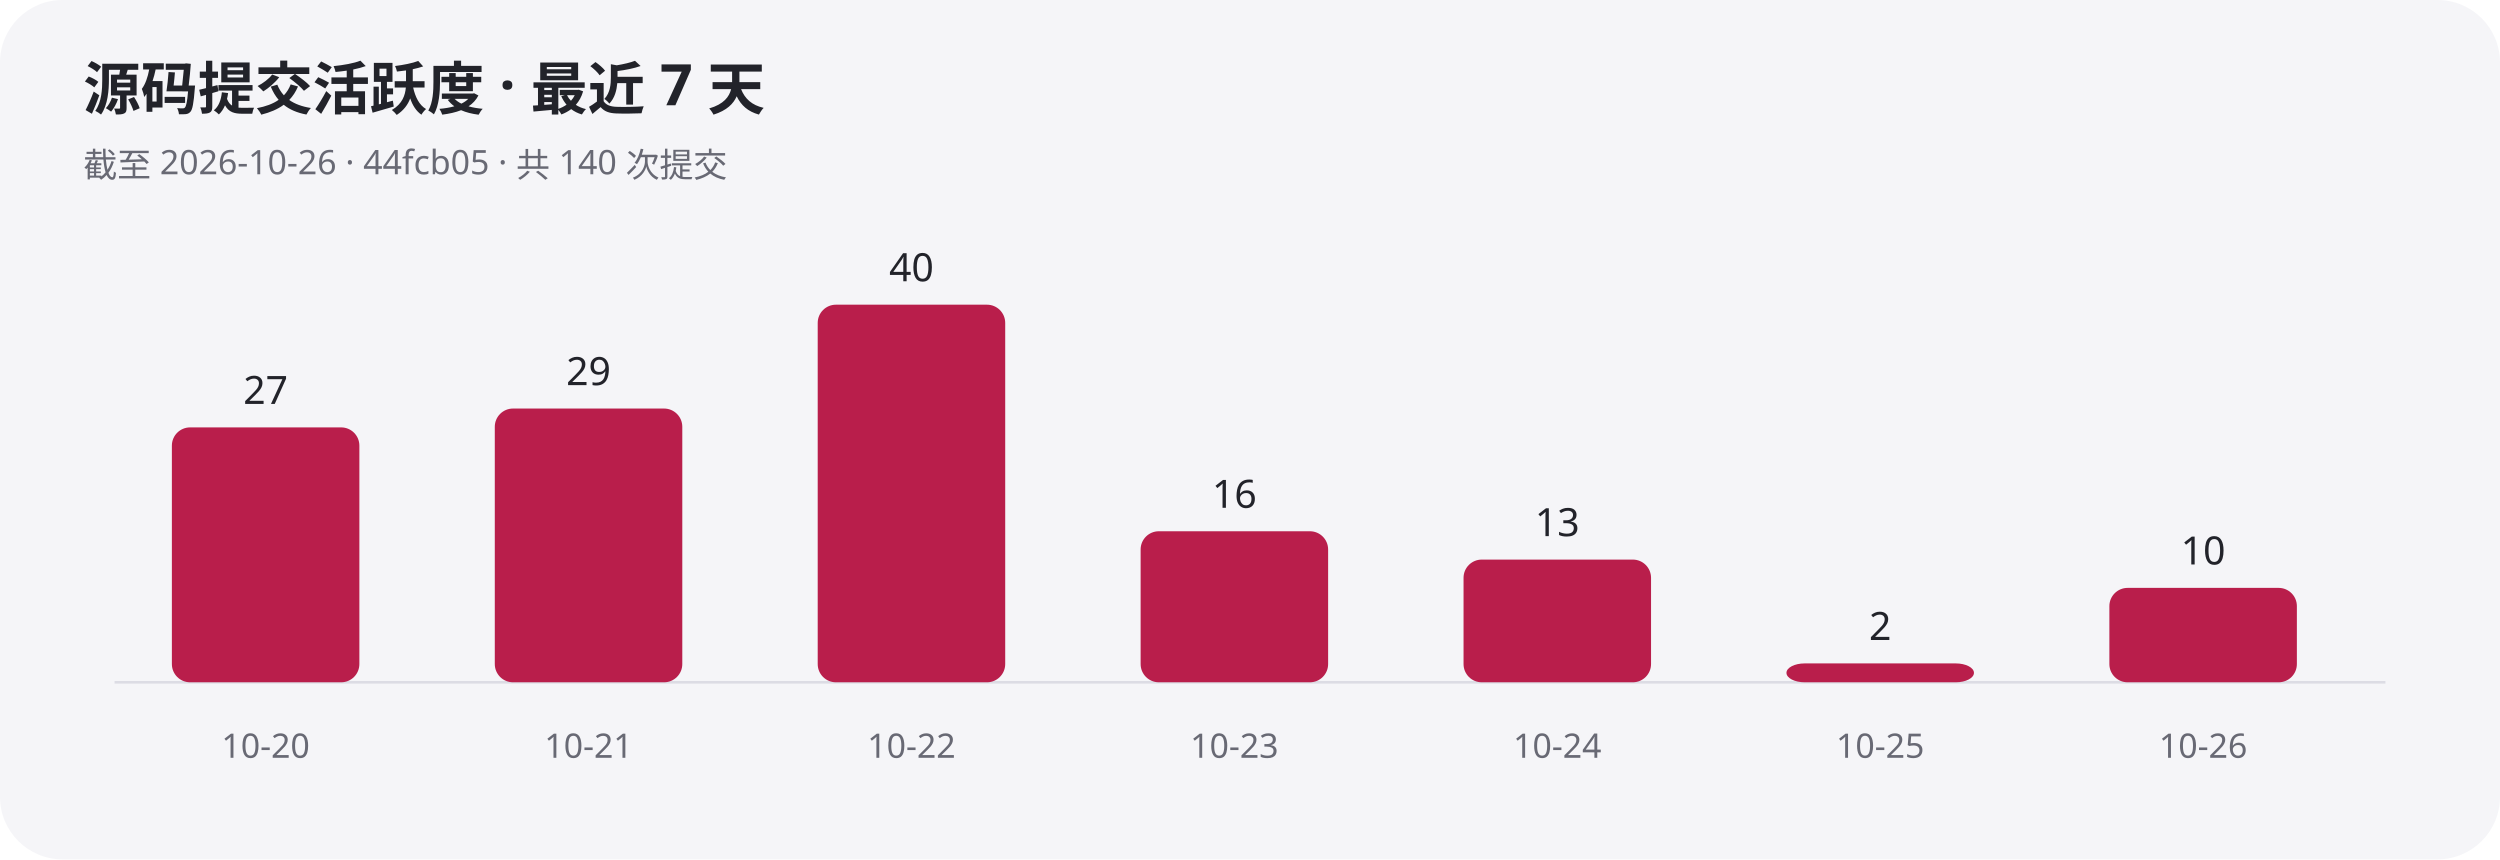
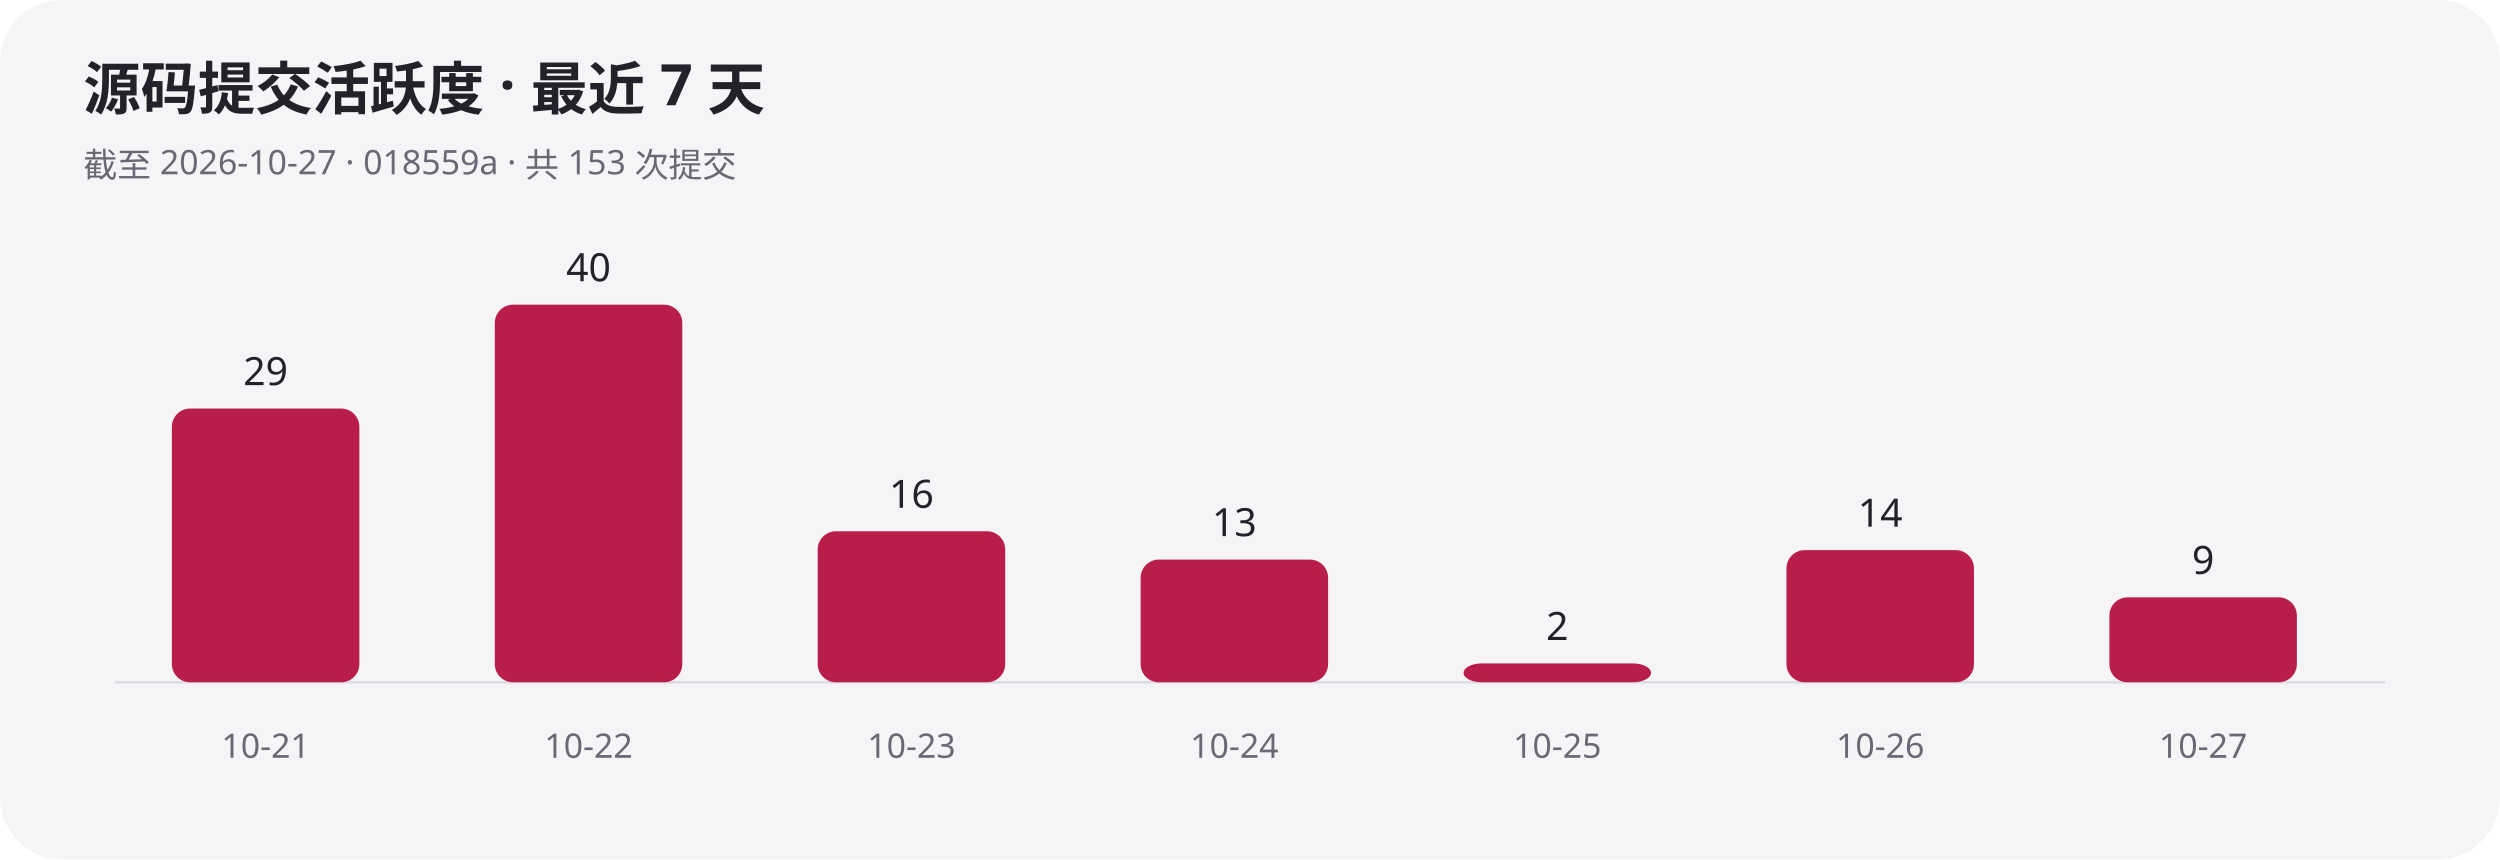
<svg xmlns="http://www.w3.org/2000/svg" width="960" height="330" viewBox="0 0 960 330" role="img" aria-labelledby="title desc">
  <rect width="960" height="330" rx="24" fill="#F5F5F8" />
  <g font-family="system-ui, sans-serif" fill="#22232A">
    <text x="32" y="42" font-size="22" font-weight="650">源码提交活跃度 · 最近 7 天</text>
-     <text x="32" y="68" font-size="13" fill="#686974">截至 2026-10-26 · 44fcb05 · 共 140 次提交</text>
+     <text x="32" y="68" font-size="13" fill="#686974">截至 2026-10-27 · 018559a · 共 153 次提交</text>
    <line x1="44" y1="262" x2="916" y2="262" stroke="#DCDCE4" />
-     <rect x="66" y="164.12" width="72" height="97.88" rx="7" fill="#B91E4B" />
-     <text x="102" y="155.12" font-size="15" text-anchor="middle">27</text>
-     <text x="102" y="291" font-size="13" text-anchor="middle" fill="#686974">10-20</text>
-     <rect x="190" y="156.88" width="72" height="105.12" rx="7" fill="#B91E4B" />
-     <text x="226" y="147.88" font-size="15" text-anchor="middle">29</text>
-     <text x="226" y="291" font-size="13" text-anchor="middle" fill="#686974">10-21</text>
-     <rect x="314" y="117.0" width="72" height="145.0" rx="7" fill="#B91E4B" />
-     <text x="350" y="108.0" font-size="15" text-anchor="middle">40</text>
-     <text x="350" y="291" font-size="13" text-anchor="middle" fill="#686974">10-22</text>
-     <rect x="438" y="204.0" width="72" height="58.0" rx="7" fill="#B91E4B" />
-     <text x="474" y="195.0" font-size="15" text-anchor="middle">16</text>
-     <text x="474" y="291" font-size="13" text-anchor="middle" fill="#686974">10-23</text>
-     <rect x="562" y="214.88" width="72" height="47.12" rx="7" fill="#B91E4B" />
-     <text x="598" y="205.88" font-size="15" text-anchor="middle">13</text>
-     <text x="598" y="291" font-size="13" text-anchor="middle" fill="#686974">10-24</text>
-     <rect x="686" y="254.75" width="72" height="7.25" rx="7" fill="#B91E4B" />
-     <text x="722" y="245.75" font-size="15" text-anchor="middle">2</text>
-     <text x="722" y="291" font-size="13" text-anchor="middle" fill="#686974">10-25</text>
-     <rect x="810" y="225.75" width="72" height="36.25" rx="7" fill="#B91E4B" />
-     <text x="846" y="216.75" font-size="15" text-anchor="middle">10</text>
-     <text x="846" y="291" font-size="13" text-anchor="middle" fill="#686974">10-26</text>
+     <rect x="66" y="156.88" width="72" height="105.12" rx="7" fill="#B91E4B" />
+     <text x="102" y="147.88" font-size="15" text-anchor="middle">29</text>
+     <text x="102" y="291" font-size="13" text-anchor="middle" fill="#686974">10-21</text>
+     <rect x="190" y="117.0" width="72" height="145.0" rx="7" fill="#B91E4B" />
+     <text x="226" y="108.0" font-size="15" text-anchor="middle">40</text>
+     <text x="226" y="291" font-size="13" text-anchor="middle" fill="#686974">10-22</text>
+     <rect x="314" y="204.0" width="72" height="58.0" rx="7" fill="#B91E4B" />
+     <text x="350" y="195.0" font-size="15" text-anchor="middle">16</text>
+     <text x="350" y="291" font-size="13" text-anchor="middle" fill="#686974">10-23</text>
+     <rect x="438" y="214.88" width="72" height="47.12" rx="7" fill="#B91E4B" />
+     <text x="474" y="205.88" font-size="15" text-anchor="middle">13</text>
+     <text x="474" y="291" font-size="13" text-anchor="middle" fill="#686974">10-24</text>
+     <rect x="562" y="254.75" width="72" height="7.25" rx="7" fill="#B91E4B" />
+     <text x="598" y="245.75" font-size="15" text-anchor="middle">2</text>
+     <text x="598" y="291" font-size="13" text-anchor="middle" fill="#686974">10-25</text>
+     <rect x="686" y="211.25" width="72" height="50.75" rx="7" fill="#B91E4B" />
+     <text x="722" y="202.25" font-size="15" text-anchor="middle">14</text>
+     <text x="722" y="291" font-size="13" text-anchor="middle" fill="#686974">10-26</text>
+     <rect x="810" y="229.38" width="72" height="32.62" rx="7" fill="#B91E4B" />
+     <text x="846" y="220.38" font-size="15" text-anchor="middle">9</text>
+     <text x="846" y="291" font-size="13" text-anchor="middle" fill="#686974">10-27</text>
  </g>
</svg>
